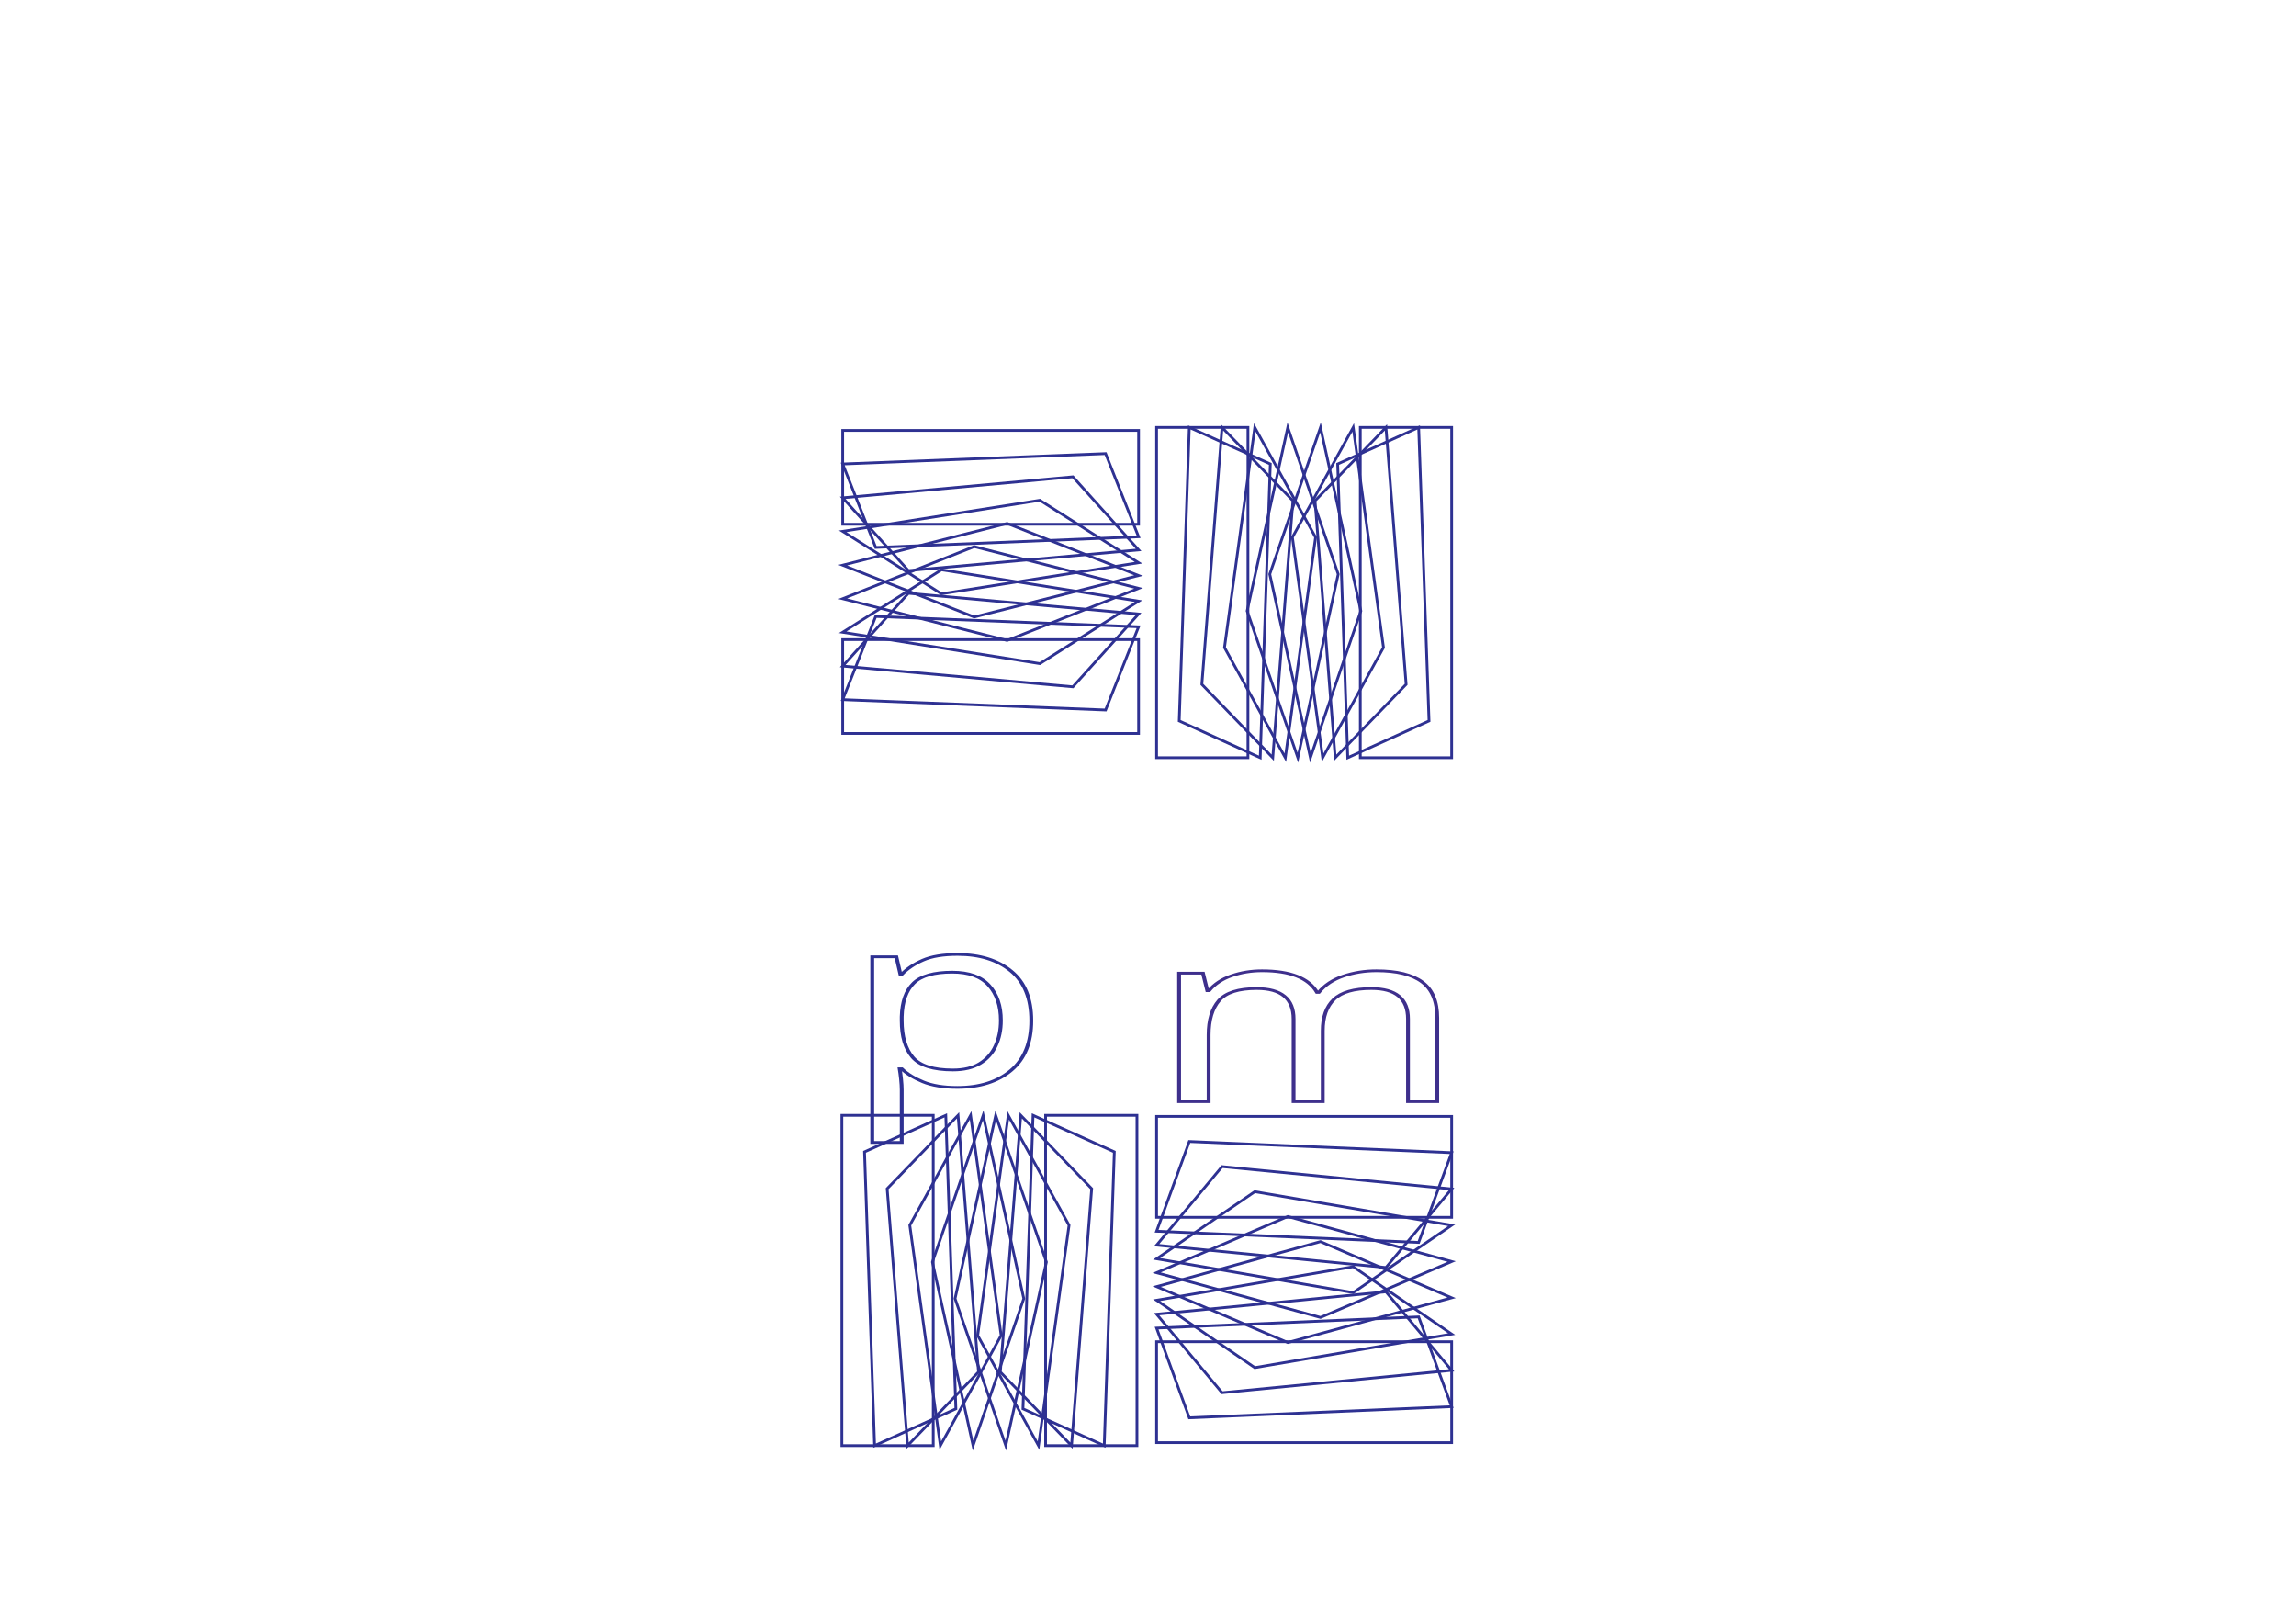
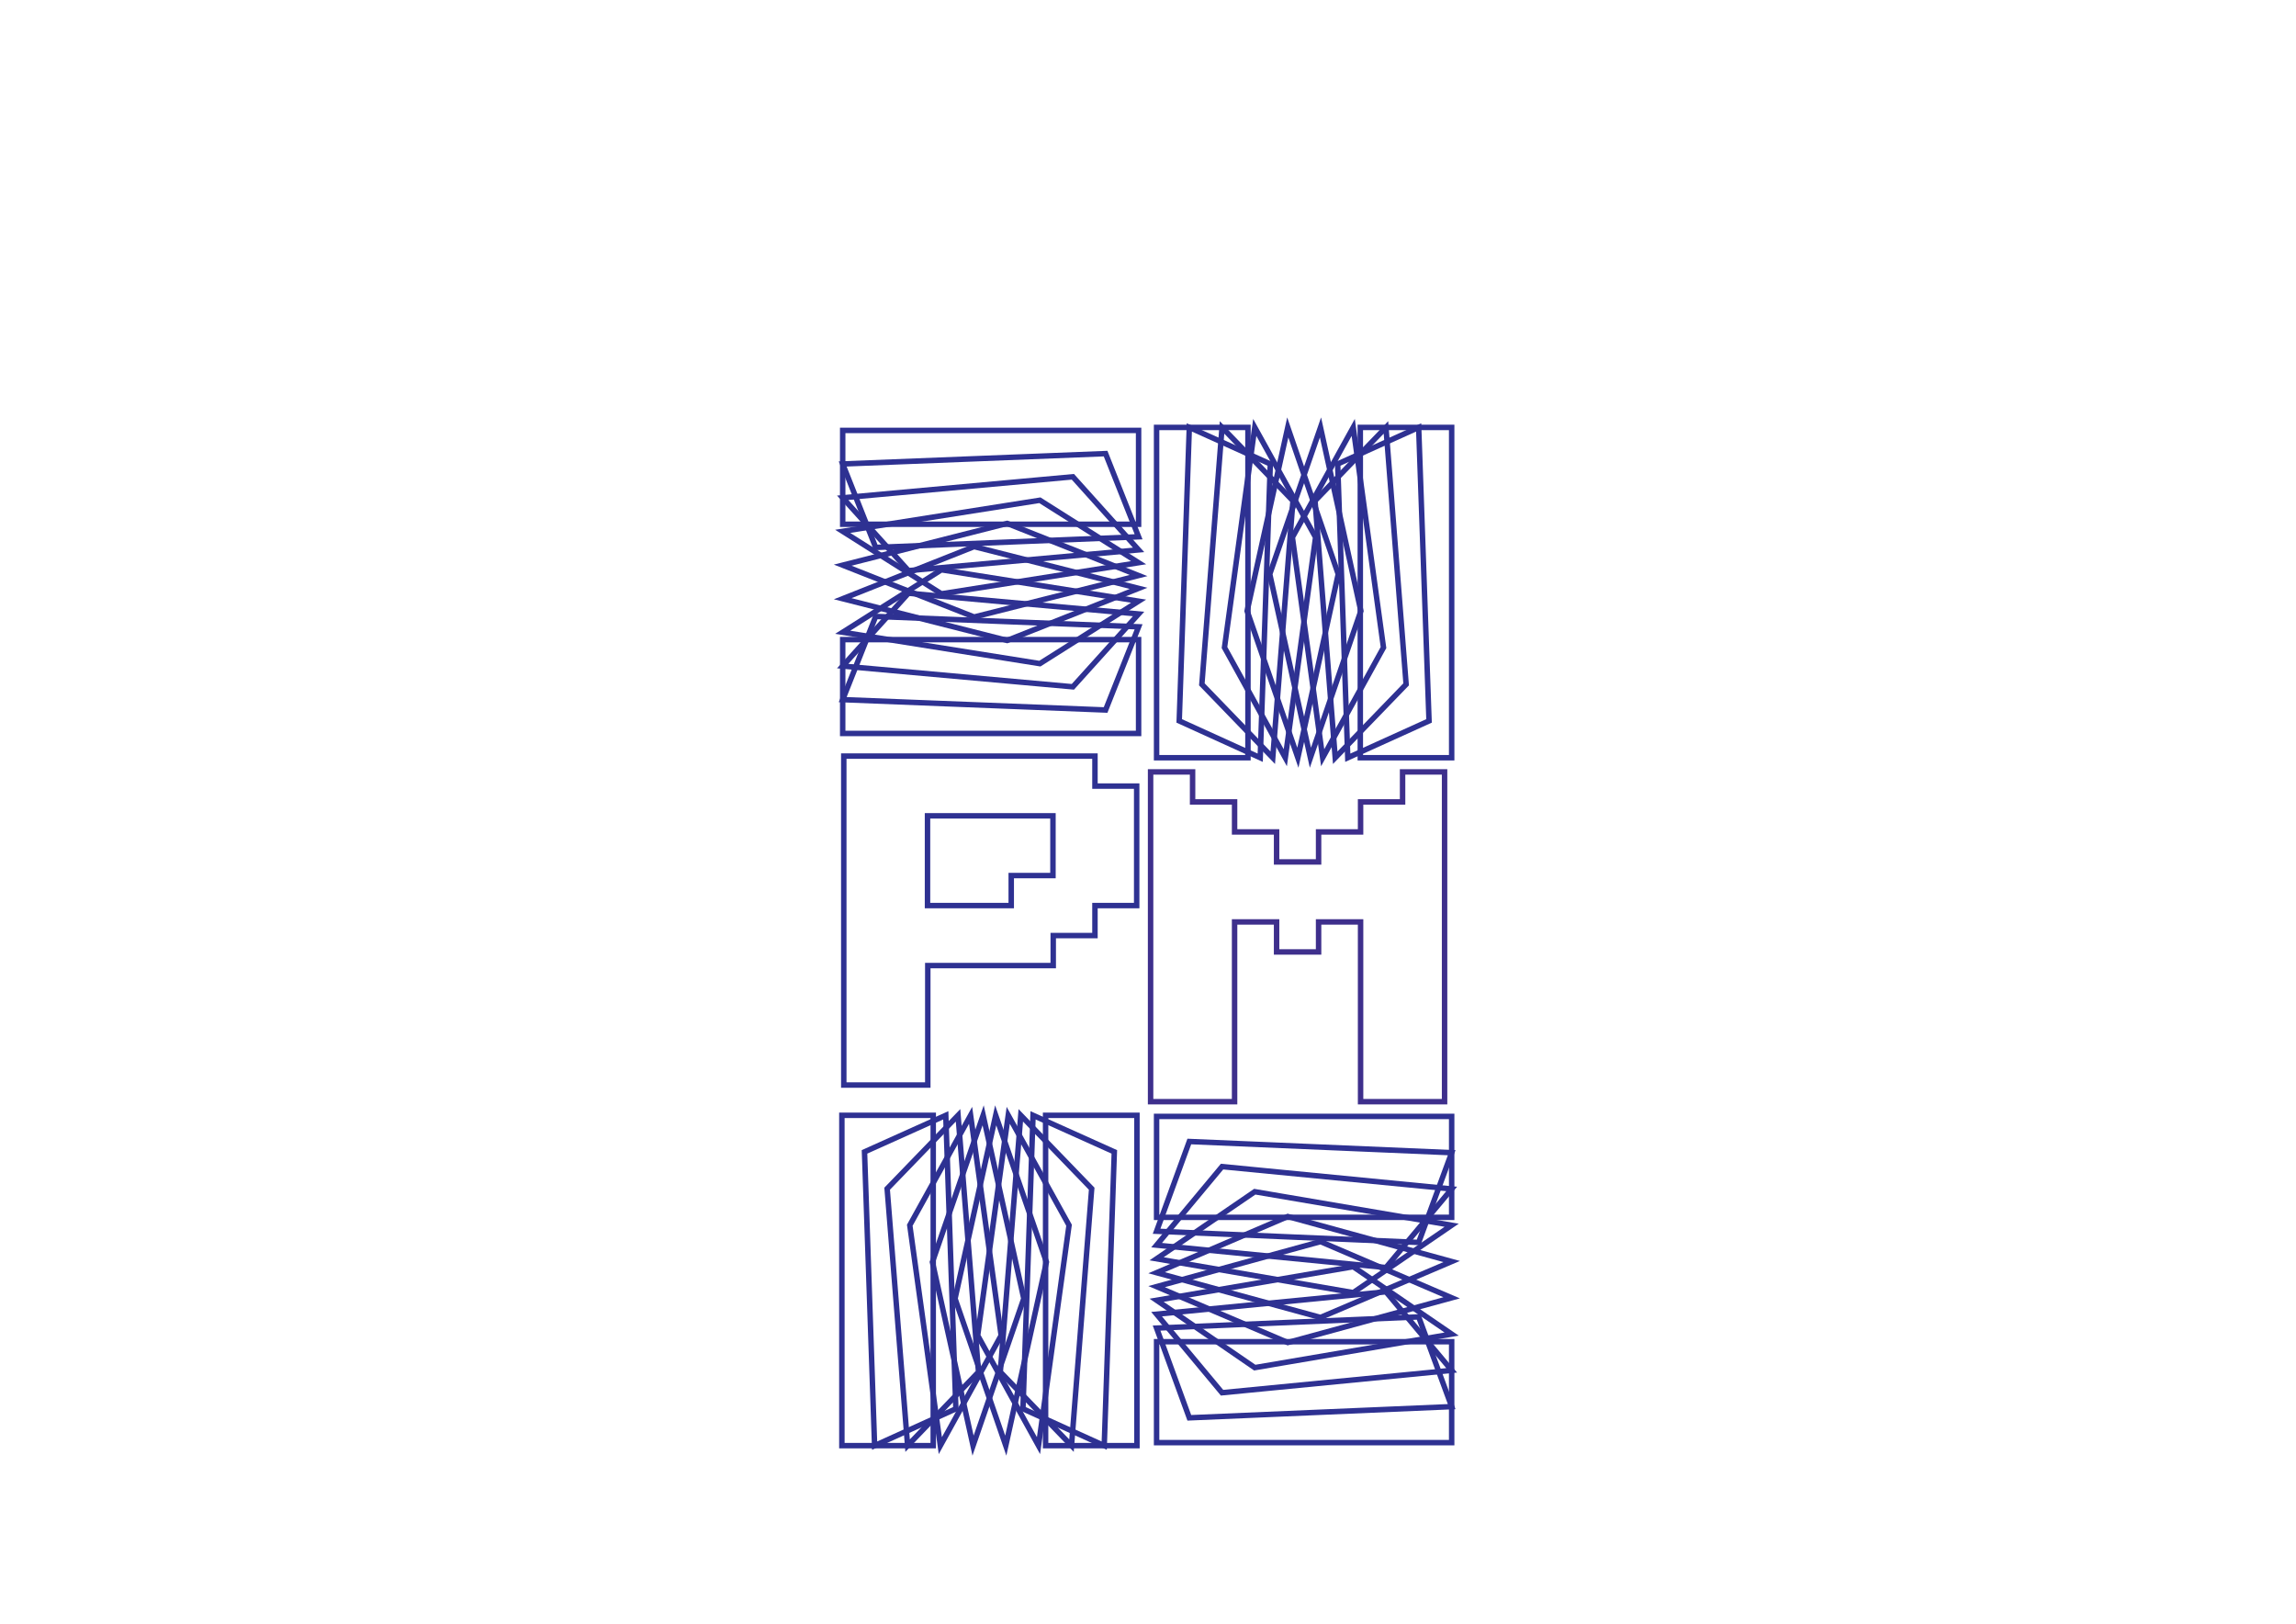
- <svg xmlns="http://www.w3.org/2000/svg" version="1.1" viewBox="0 0 841.9 595.3">
+ <svg xmlns="http://www.w3.org/2000/svg" id="Layer_1" version="1.1" viewBox="0 0 841.9 595.3">
  <defs>
    <style>
-       .st0 {
-         stroke-width: 3px;
-       }
- 
      .st0, .st1, .st2 {
        stroke: #2e3192;
      }

      .st0, .st1, .st2, .st3 {
        fill: none;
      }

+       .st0, .st1, .st3 {
+         stroke-width: 2px;
+       }
+ 
      .st0, .st2, .st3 {
        stroke-miterlimit: 10;
      }

-       .st1 {
-         font-size: 87.7px;
+       .st4 {
+         isolation: isolate;
      }

-       .st1, .st3 {
-         font-family: Mega-Man-Battle-Network, 'Mega Man Battle Network';
-       }
- 
-       .st4 {
+       .st5 {
        display: none;
      }

+       .st2 {
+         stroke-width: 3px;
+       }
+ 
      .st3 {
-         font-size: 87.9px;
        stroke: #3e2f8c;
      }
    </style>
  </defs>
-   <g id="Layer_1">
+   <rect class="st0" x="498.8" y="156.7" width="33.5" height="121.1" />
+   <polygon class="st0" points="490.5 170.1 520.2 156.7 524 264.3 494.2 277.8 490.5 170.1" />
+   <polygon class="st0" points="482.2 183.6 508.2 156.7 515.6 250.9 489.6 277.8 482.2 183.6" />
+   <polygon class="st0" points="473.9 197 496.2 156.7 507.3 237.4 485 277.8 473.9 197" />
+   <polygon class="st0" points="465.6 210.5 484.2 156.7 499 224 480.5 277.8 465.6 210.5" />
+   <polygon class="st0" points="457.3 224 472.2 156.7 490.7 210.5 475.9 277.8 457.3 224" />
+   <polygon class="st0" points="449 237.4 460.1 156.7 482.4 197 471.3 277.8 449 237.4" />
+   <polygon class="st0" points="440.7 250.9 448.1 156.7 474.1 183.6 466.7 277.8 440.7 250.9" />
+   <polygon class="st0" points="432.4 264.3 436.1 156.7 465.8 170.1 462.1 277.8 432.4 264.3" />
+   <rect class="st0" x="424.1" y="156.7" width="33.5" height="121.1" />
+   <rect class="st0" x="309" y="157.8" width="108.5" height="34.4" />
+   <polygon class="st0" points="321.1 200.7 309 170.1 405.4 166.3 417.5 196.8 321.1 200.7" />
+   <polygon class="st0" points="333.1 209.2 309 182.5 393.4 174.8 417.5 201.6 333.1 209.2" />
+   <polygon class="st0" points="345.2 217.7 309 194.8 381.3 183.4 417.5 206.3 345.2 217.7" />
+   <polygon class="st0" points="357.2 226.2 309 207.2 369.3 191.9 417.5 211 357.2 226.2" />
+   <polygon class="st0" points="369.3 234.8 309 219.5 357.2 200.4 417.5 215.7 369.3 234.8" />
+   <polygon class="st0" points="381.3 243.3 309 231.8 345.2 208.9 417.5 220.4 381.3 243.3" />
+   <polygon class="st0" points="393.4 251.8 309 244.2 333.1 217.5 417.5 225.1 393.4 251.8" />
+   <polygon class="st0" points="405.4 260.3 309 256.5 321.1 226 417.5 229.8 405.4 260.3" />
+   <rect class="st0" x="309" y="234.5" width="108.5" height="34.4" />
+   <rect class="st0" x="308.7" y="408.9" width="33.5" height="121.1" />
+   <polygon class="st0" points="350.5 516.5 320.7 530 317 422.3 346.8 408.9 350.5 516.5" />
+   <polygon class="st0" points="358.8 503 332.8 530 325.3 435.8 351.3 408.9 358.8 503" />
+   <polygon class="st0" points="367.1 489.6 344.8 530 333.6 449.2 355.9 408.9 367.1 489.6" />
+   <polygon class="st0" points="375.4 476.1 356.8 530 341.9 462.7 360.5 408.9 375.4 476.1" />
+   <polygon class="st0" points="383.7 462.7 368.8 530 350.2 476.1 365.1 408.9 383.7 462.7" />
+   <polygon class="st0" points="392 449.2 380.8 530 358.5 489.6 369.7 408.9 392 449.2" />
+   <polygon class="st0" points="400.3 435.8 392.9 530 366.8 503 374.3 408.9 400.3 435.8" />
+   <polygon class="st0" points="408.6 422.3 404.9 530 375.1 516.5 378.8 408.9 408.6 422.3" />
+   <rect class="st0" x="383.4" y="408.9" width="33.5" height="121.1" />
+   <rect class="st0" x="424.1" y="491.9" width="108.2" height="37" />
+   <polygon class="st0" points="520.2 482.8 532.3 515.7 436.1 519.8 424.1 486.9 520.2 482.8" />
+   <polygon class="st0" points="508.2 473.6 532.3 502.4 448.1 510.6 424.1 481.8 508.2 473.6" />
+   <polygon class="st0" points="496.2 464.4 532.3 489.1 460.1 501.4 424.1 476.7 496.2 464.4" />
+   <polygon class="st0" points="484.2 455.2 532.3 475.8 472.2 492.2 424.1 471.7 484.2 455.2" />
+   <polygon class="st0" points="472.2 446 532.3 462.5 484.2 483 424.1 466.6 472.2 446" />
+   <polygon class="st0" points="460.1 436.9 532.3 449.2 496.2 473.9 424.1 461.5 460.1 436.9" />
+   <polygon class="st0" points="448.1 427.7 532.3 435.9 508.2 464.7 424.1 456.5 448.1 427.7" />
+   <polygon class="st0" points="436.1 418.5 532.3 422.6 520.2 455.5 424.1 451.4 436.1 418.5" />
+   <rect class="st0" x="424.1" y="409.3" width="108.2" height="37" />
+   <g class="st4">
+     <path class="st1" d="M309.4,397.8v-120.6h92.1v11h15.3v43.8h-15.3v11h-15.3v11h-46v43.8h-30.7ZM370.8,332v-11h15.3v-21.9h-46v32.9h30.7Z" />
+   </g>
+   <g class="st4">
+     <path class="st3" d="M421.9,403.9v-120.9h15.4v11h15.4v11h15.4v11h15.4v-11h15.4v-11h15.4v-11h15.4v120.9h-30.8v-65.9h-15.4v11h-15.4v-11h-15.4v65.9h-30.8Z" />
+   </g>
+   <g id="Layer_2" class="st5">
    <g>
-       <rect class="st2" x="498.8" y="156.7" width="33.5" height="121.1" />
-       <polygon class="st2" points="490.5 170.1 520.2 156.7 524 264.3 494.2 277.8 490.5 170.1" />
-       <polygon class="st2" points="482.2 183.6 508.2 156.7 515.6 250.9 489.6 277.8 482.2 183.6" />
-       <polygon class="st2" points="473.9 197 496.2 156.7 507.3 237.4 485 277.8 473.9 197" />
-       <polygon class="st2" points="465.6 210.5 484.2 156.7 499 224 480.5 277.8 465.6 210.5" />
-       <polygon class="st2" points="457.3 224 472.2 156.7 490.7 210.5 475.9 277.8 457.3 224" />
-       <polygon class="st2" points="449 237.4 460.1 156.7 482.4 197 471.3 277.8 449 237.4" />
-       <polygon class="st2" points="440.7 250.9 448.1 156.7 474.1 183.6 466.7 277.8 440.7 250.9" />
-       <polygon class="st2" points="432.4 264.3 436.1 156.7 465.8 170.1 462.1 277.8 432.4 264.3" />
-       <rect class="st2" x="424.1" y="156.7" width="33.5" height="121.1" />
-     </g>
-     <g>
-       <rect class="st2" x="309" y="157.8" width="108.5" height="34.4" />
-       <polygon class="st2" points="321.1 200.7 309 170.1 405.4 166.3 417.5 196.8 321.1 200.7" />
-       <polygon class="st2" points="333.1 209.2 309 182.5 393.4 174.8 417.5 201.6 333.1 209.2" />
-       <polygon class="st2" points="345.2 217.7 309 194.8 381.3 183.4 417.5 206.3 345.2 217.7" />
-       <polygon class="st2" points="357.2 226.2 309 207.2 369.3 191.9 417.5 211 357.2 226.2" />
-       <polygon class="st2" points="369.3 234.8 309 219.5 357.2 200.4 417.5 215.7 369.3 234.8" />
-       <polygon class="st2" points="381.3 243.3 309 231.8 345.2 208.9 417.5 220.4 381.3 243.3" />
-       <polygon class="st2" points="393.4 251.8 309 244.2 333.1 217.5 417.5 225.1 393.4 251.8" />
-       <polygon class="st2" points="405.4 260.3 309 256.5 321.1 226 417.5 229.8 405.4 260.3" />
-       <rect class="st2" x="309" y="234.5" width="108.5" height="34.4" />
-     </g>
-     <g>
-       <rect class="st2" x="308.7" y="408.9" width="33.5" height="121.1" />
-       <polygon class="st2" points="350.5 516.5 320.7 530 317 422.3 346.8 408.9 350.5 516.5" />
-       <polygon class="st2" points="358.8 503 332.8 530 325.3 435.8 351.3 408.9 358.8 503" />
-       <polygon class="st2" points="367.1 489.6 344.8 530 333.6 449.2 355.9 408.9 367.1 489.6" />
-       <polygon class="st2" points="375.4 476.1 356.8 530 341.9 462.7 360.5 408.9 375.4 476.1" />
-       <polygon class="st2" points="383.7 462.7 368.8 530 350.2 476.1 365.1 408.9 383.7 462.7" />
-       <polygon class="st2" points="392 449.2 380.8 530 358.5 489.6 369.7 408.9 392 449.2" />
-       <polygon class="st2" points="400.3 435.8 392.9 530 366.8 503 374.3 408.9 400.3 435.8" />
-       <polygon class="st2" points="408.6 422.3 404.9 530 375.1 516.5 378.8 408.9 408.6 422.3" />
-       <rect class="st2" x="383.4" y="408.9" width="33.5" height="121.1" />
-     </g>
-     <g>
-       <rect class="st2" x="424.1" y="491.9" width="108.2" height="37" />
-       <polygon class="st2" points="520.2 482.8 532.3 515.7 436.1 519.8 424.1 486.9 520.2 482.8" />
-       <polygon class="st2" points="508.2 473.6 532.3 502.4 448.1 510.6 424.1 481.8 508.2 473.6" />
-       <polygon class="st2" points="496.2 464.4 532.3 489.1 460.1 501.4 424.1 476.7 496.2 464.4" />
-       <polygon class="st2" points="484.2 455.2 532.3 475.8 472.2 492.2 424.1 471.7 484.2 455.2" />
-       <polygon class="st2" points="472.2 446 532.3 462.5 484.2 483 424.1 466.6 472.2 446" />
-       <polygon class="st2" points="460.1 436.9 532.3 449.2 496.2 473.9 424.1 461.5 460.1 436.9" />
-       <polygon class="st2" points="448.1 427.7 532.3 435.9 508.2 464.7 424.1 456.5 448.1 427.7" />
-       <polygon class="st2" points="436.1 418.5 532.3 422.6 520.2 455.5 424.1 451.4 436.1 418.5" />
-       <rect class="st2" x="424.1" y="409.3" width="108.2" height="37" />
-     </g>
-     <text class="st1" transform="translate(309.4 397.8) scale(1.4 1)">
-       <tspan x="0" y="0">p</tspan>
-     </text>
-     <text class="st3" transform="translate(421.9 403.9) scale(1.4 1)">
-       <tspan x="0" y="0">m</tspan>
-     </text>
-   </g>
-   <g id="Layer_2" class="st4">
-     <g>
-       <rect class="st0" x="564.9" y="79.3" width="74.9" height="242.2" />
-       <polygon class="st0" points="658.4 294.6 591.8 321.5 583.4 106.2 650 79.3 658.4 294.6" />
-       <polygon class="st0" points="676.9 267.7 618.7 321.5 602 133.1 660.3 79.3 676.9 267.7" />
-       <polygon class="st0" points="695.5 240.8 645.6 321.5 620.6 160 670.6 79.3 695.5 240.8" />
-       <polygon class="st0" points="714.1 213.8 672.5 321.5 639.2 186.9 680.8 79.3 714.1 213.8" />
-       <polygon class="st0" points="732.7 186.9 699.4 321.5 657.8 213.8 691.1 79.3 732.7 186.9" />
-       <polygon class="st0" points="751.3 160 726.3 321.5 676.4 240.8 701.4 79.3 751.3 160" />
-       <polygon class="st0" points="769.9 133.1 753.2 321.5 695 267.7 711.6 79.3 769.9 133.1" />
-       <polygon class="st0" points="788.5 106.2 780.1 321.5 713.6 294.6 721.9 79.3 788.5 106.2" />
-       <rect class="st0" x="732.1" y="79.3" width="74.9" height="242.2" />
+       <rect class="st2" x="564.9" y="79.3" width="74.9" height="242.2" />
+       <polygon class="st2" points="658.4 294.6 591.8 321.5 583.4 106.2 650 79.3 658.4 294.6" />
+       <polygon class="st2" points="676.9 267.7 618.7 321.5 602 133.1 660.3 79.3 676.9 267.7" />
+       <polygon class="st2" points="695.5 240.8 645.6 321.5 620.6 160 670.6 79.3 695.5 240.8" />
+       <polygon class="st2" points="714.1 213.8 672.5 321.5 639.2 186.9 680.8 79.3 714.1 213.8" />
+       <polygon class="st2" points="732.7 186.9 699.4 321.5 657.8 213.8 691.1 79.3 732.7 186.9" />
+       <polygon class="st2" points="751.3 160 726.3 321.5 676.4 240.8 701.4 79.3 751.3 160" />
+       <polygon class="st2" points="769.9 133.1 753.2 321.5 695 267.7 711.6 79.3 769.9 133.1" />
+       <polygon class="st2" points="788.5 106.2 780.1 321.5 713.6 294.6 721.9 79.3 788.5 106.2" />
+       <rect class="st2" x="732.1" y="79.3" width="74.9" height="242.2" />
    </g>
  </g>
</svg>
